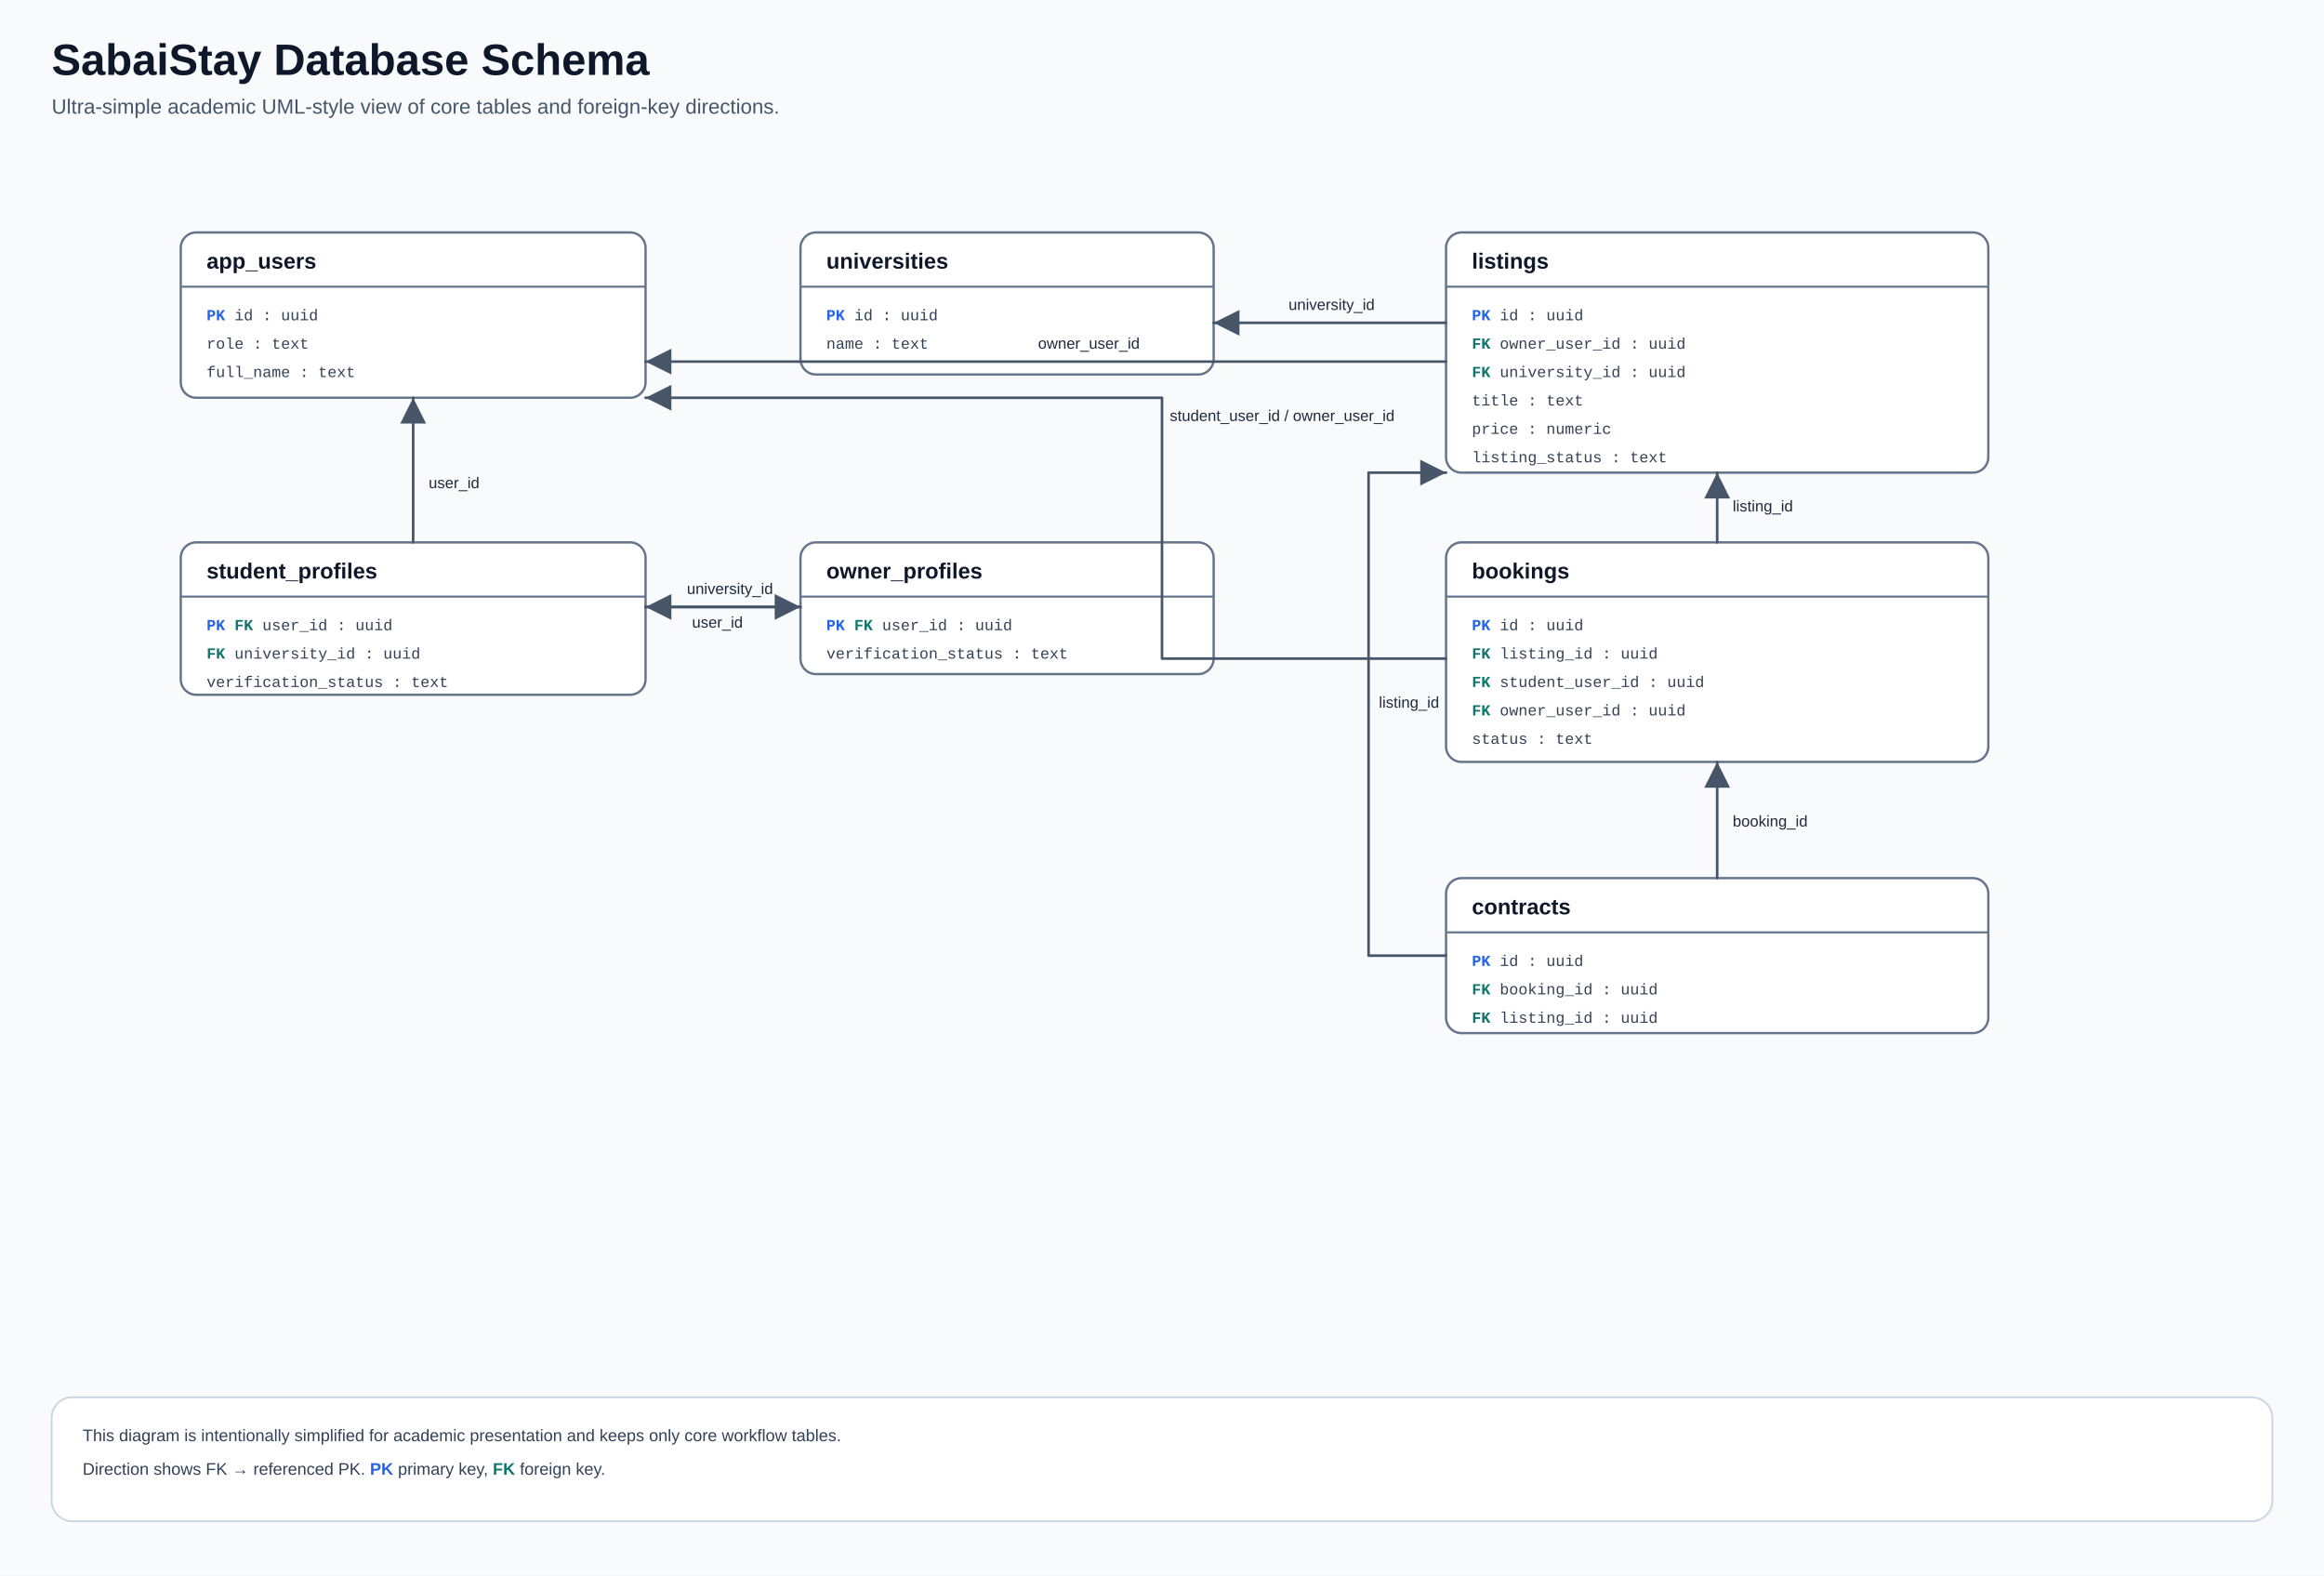
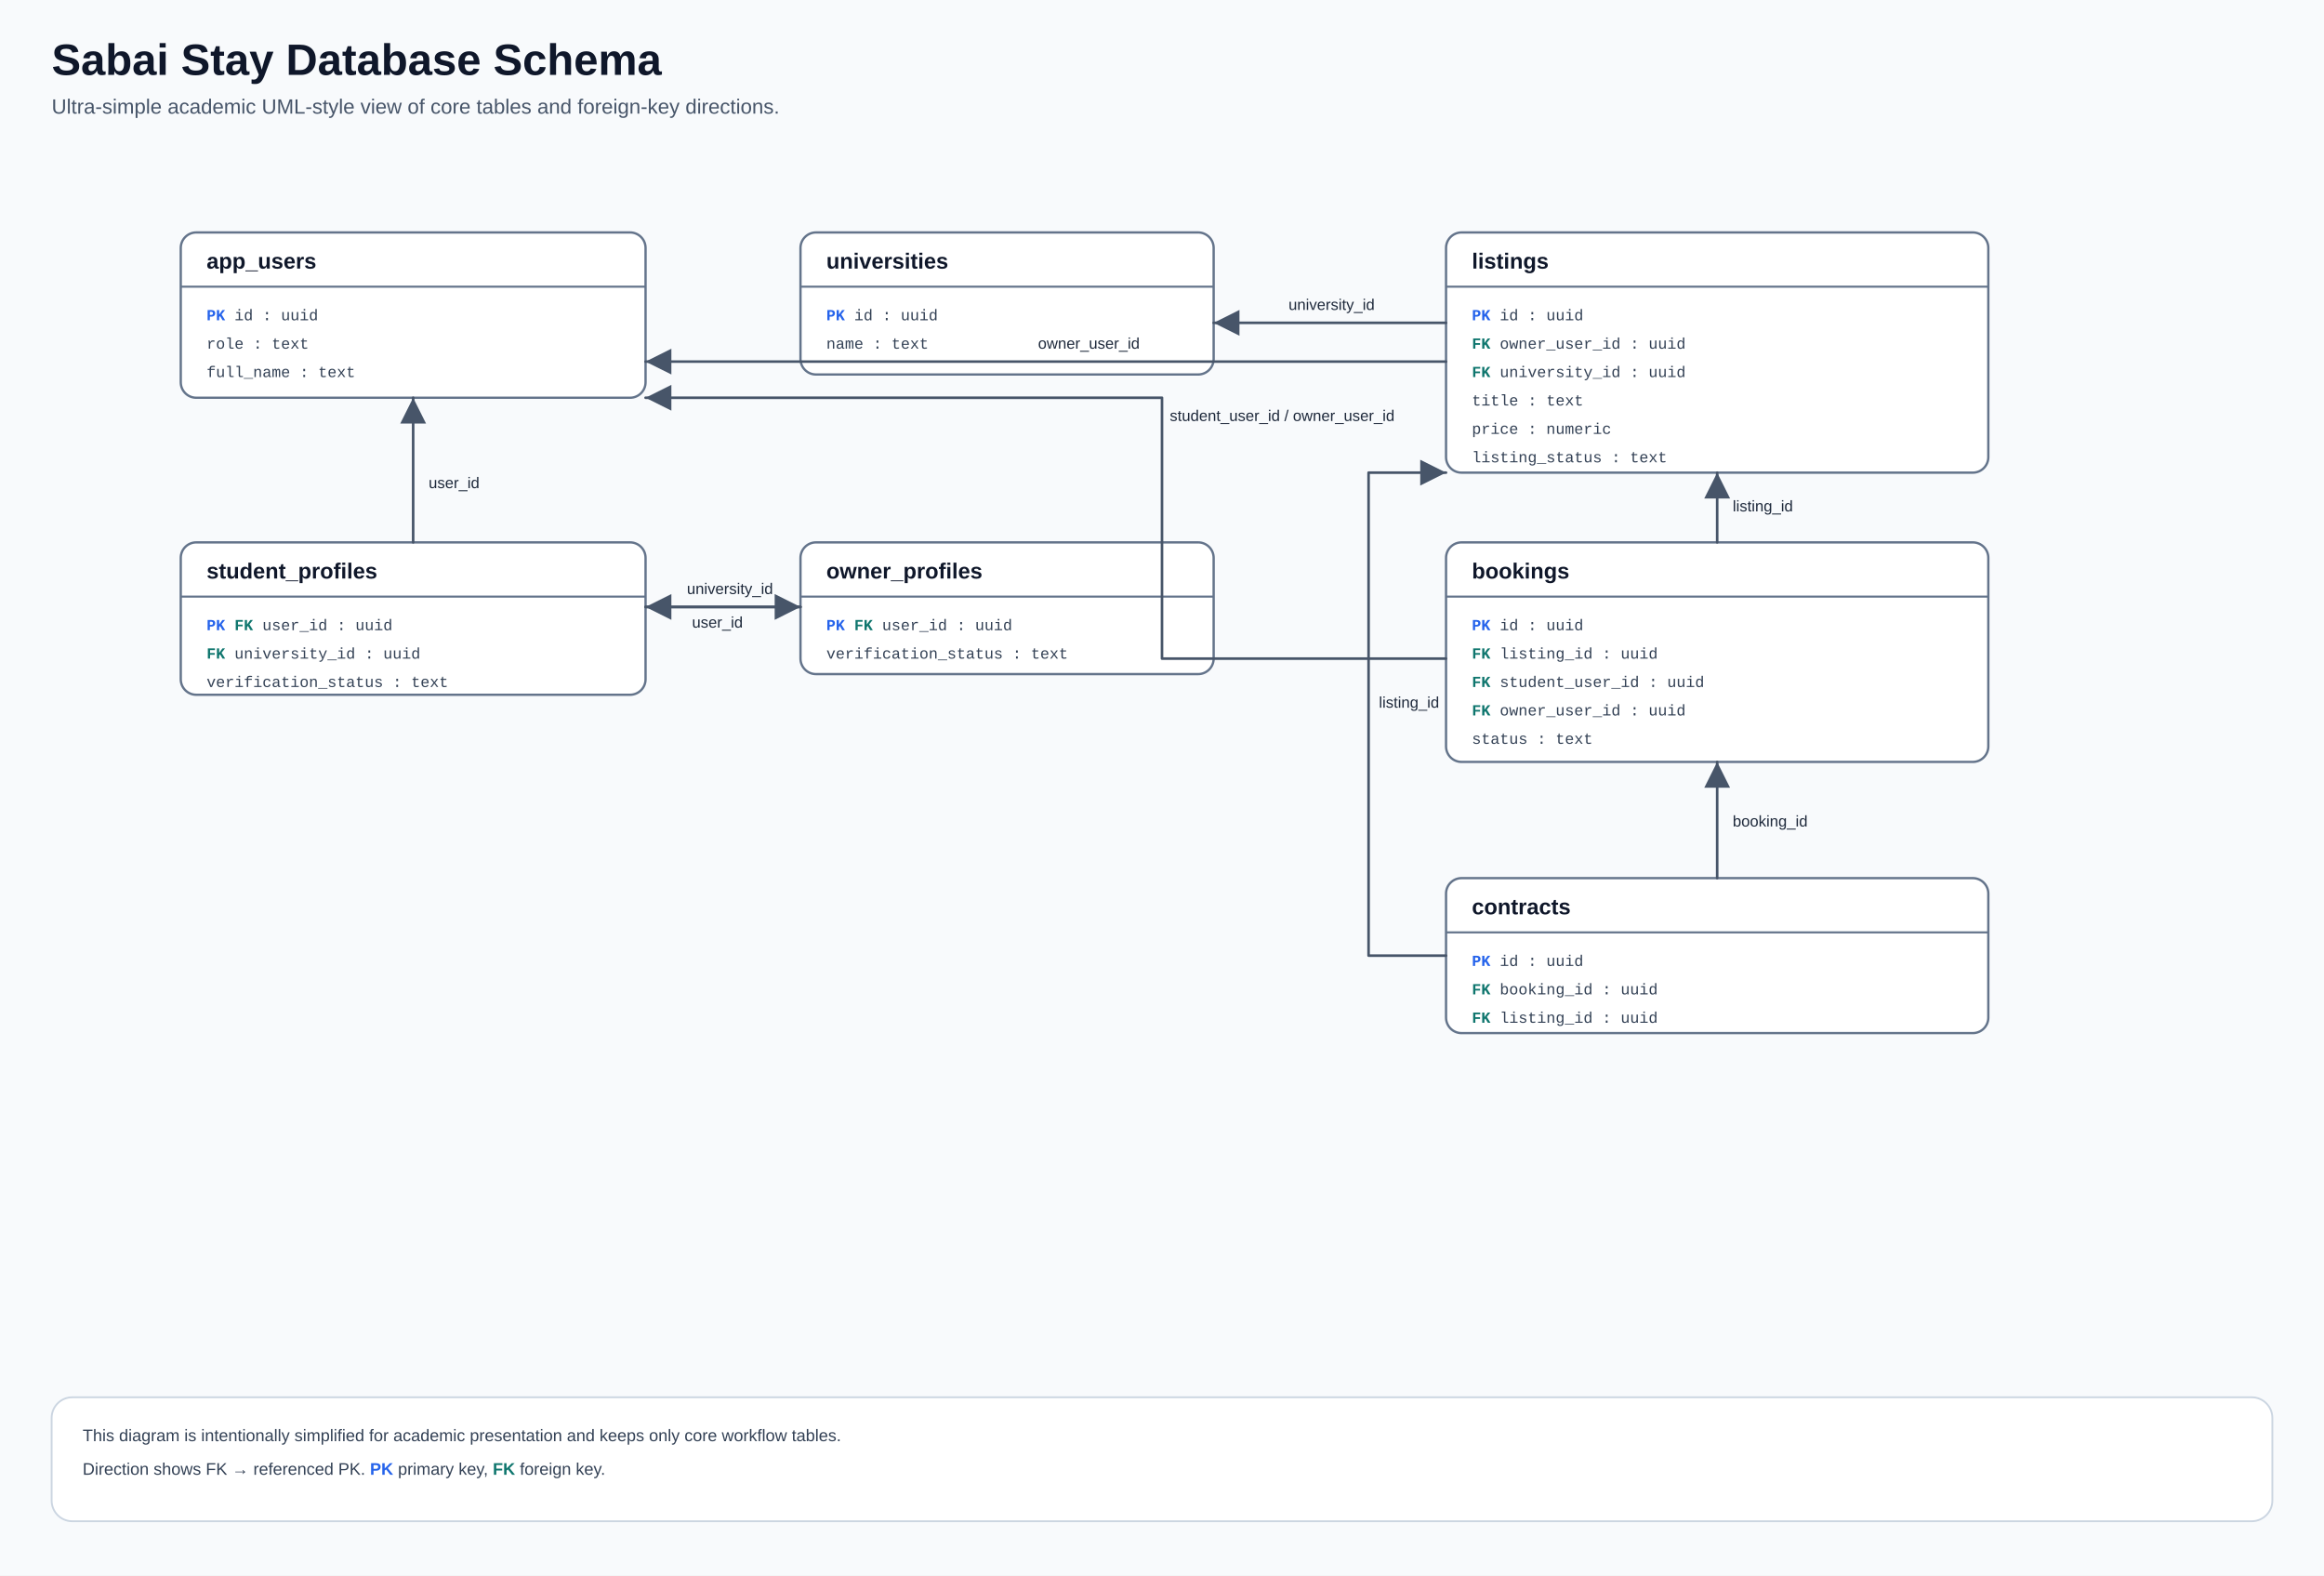
<svg xmlns="http://www.w3.org/2000/svg" width="1800" height="1220" viewBox="0 0 1800 1220" role="img" aria-labelledby="title desc">
  <defs>
    <style>
      .bg { fill: #f8fafc; }
      .title { font: 700 34px 'Segoe UI', Arial, sans-serif; fill: #0f172a; }
      .subtitle { font: 400 16px 'Segoe UI', Arial, sans-serif; fill: #475569; }
      .uml { fill: #ffffff; stroke: #64748b; stroke-width: 1.8; rx: 12; ry: 12; }
      .divider { stroke: #64748b; stroke-width: 1.6; }
      .cls { font: 700 17px 'Segoe UI', Arial, sans-serif; fill: #0f172a; }
      .attr { font: 12px 'Consolas', 'Courier New', monospace; fill: #334155; }
      .pk { fill: #2563eb; font-weight: 700; }
      .fk { fill: #0f766e; font-weight: 700; }
      .rel { fill: none; stroke: #475569; stroke-width: 2; stroke-linecap: round; stroke-linejoin: round; marker-end: url(#arrow); }
      .label { font: 12px 'Segoe UI', Arial, sans-serif; fill: #1e293b; }
      .note { fill: #ffffff; stroke: #cbd5e1; stroke-width: 1.4; rx: 16; ry: 16; }
      .note-text { font: 13px 'Segoe UI', Arial, sans-serif; fill: #334155; }
    </style>
    <marker id="arrow" markerWidth="12" markerHeight="12" refX="10" refY="5" orient="auto">
      <path d="M0,0 L10,5 L0,10 Z" fill="#475569" />
    </marker>
  </defs>
  <rect class="bg" x="0" y="0" width="1800" height="1220" />
-   <text class="title" x="40" y="58">SabaiStay Database Schema</text>
+   <text class="title" x="40" y="58">Sabai Stay Database Schema</text>
  <text class="subtitle" x="40" y="88">Ultra-simple academic UML-style view of core tables and foreign-key directions.</text>
  <g transform="translate(140 180)">
    <rect class="uml" width="360" height="128" />
    <line class="divider" x1="0" y1="42" x2="360" y2="42" />
    <text class="cls" x="20" y="28">app_users</text>
    <text class="attr" x="20" y="68">
      <tspan class="pk">PK</tspan> id : uuid</text>
    <text class="attr" x="20" y="90">role : text</text>
    <text class="attr" x="20" y="112">full_name : text</text>
  </g>
  <g transform="translate(620 180)">
    <rect class="uml" width="320" height="110" />
    <line class="divider" x1="0" y1="42" x2="320" y2="42" />
    <text class="cls" x="20" y="28">universities</text>
    <text class="attr" x="20" y="68">
      <tspan class="pk">PK</tspan> id : uuid</text>
    <text class="attr" x="20" y="90">name : text</text>
  </g>
  <g transform="translate(1120 180)">
    <rect class="uml" width="420" height="186" />
    <line class="divider" x1="0" y1="42" x2="420" y2="42" />
    <text class="cls" x="20" y="28">listings</text>
    <text class="attr" x="20" y="68">
      <tspan class="pk">PK</tspan> id : uuid</text>
    <text class="attr" x="20" y="90">
      <tspan class="fk">FK</tspan> owner_user_id : uuid</text>
    <text class="attr" x="20" y="112">
      <tspan class="fk">FK</tspan> university_id : uuid</text>
    <text class="attr" x="20" y="134">title : text</text>
    <text class="attr" x="20" y="156">price : numeric</text>
    <text class="attr" x="20" y="178">listing_status : text</text>
  </g>
  <g transform="translate(140 420)">
    <rect class="uml" width="360" height="118" />
    <line class="divider" x1="0" y1="42" x2="360" y2="42" />
    <text class="cls" x="20" y="28">student_profiles</text>
    <text class="attr" x="20" y="68">
      <tspan class="pk">PK</tspan>
      <tspan class="fk">FK</tspan> user_id : uuid</text>
    <text class="attr" x="20" y="90">
      <tspan class="fk">FK</tspan> university_id : uuid</text>
    <text class="attr" x="20" y="112">verification_status : text</text>
  </g>
  <g transform="translate(620 420)">
    <rect class="uml" width="320" height="102" />
    <line class="divider" x1="0" y1="42" x2="320" y2="42" />
    <text class="cls" x="20" y="28">owner_profiles</text>
    <text class="attr" x="20" y="68">
      <tspan class="pk">PK</tspan>
      <tspan class="fk">FK</tspan> user_id : uuid</text>
    <text class="attr" x="20" y="90">verification_status : text</text>
  </g>
  <g transform="translate(1120 420)">
    <rect class="uml" width="420" height="170" />
    <line class="divider" x1="0" y1="42" x2="420" y2="42" />
    <text class="cls" x="20" y="28">bookings</text>
    <text class="attr" x="20" y="68">
      <tspan class="pk">PK</tspan> id : uuid</text>
    <text class="attr" x="20" y="90">
      <tspan class="fk">FK</tspan> listing_id : uuid</text>
    <text class="attr" x="20" y="112">
      <tspan class="fk">FK</tspan> student_user_id : uuid</text>
    <text class="attr" x="20" y="134">
      <tspan class="fk">FK</tspan> owner_user_id : uuid</text>
    <text class="attr" x="20" y="156">status : text</text>
  </g>
  <g transform="translate(1120 680)">
    <rect class="uml" width="420" height="120" />
    <line class="divider" x1="0" y1="42" x2="420" y2="42" />
    <text class="cls" x="20" y="28">contracts</text>
    <text class="attr" x="20" y="68">
      <tspan class="pk">PK</tspan> id : uuid</text>
    <text class="attr" x="20" y="90">
      <tspan class="fk">FK</tspan> booking_id : uuid</text>
    <text class="attr" x="20" y="112">
      <tspan class="fk">FK</tspan> listing_id : uuid</text>
  </g>
  <path class="rel" d="M320 420 V308" />
  <text class="label" x="332" y="378">user_id</text>
  <path class="rel" d="M500 470 H620" />
  <text class="label" x="532" y="460">university_id</text>
  <path class="rel" d="M620 470 H500" />
  <text class="label" x="536" y="486">user_id</text>
  <path class="rel" d="M1120 250 H940" />
  <text class="label" x="998" y="240">university_id</text>
  <path class="rel" d="M1120 280 H500" />
  <text class="label" x="804" y="270">owner_user_id</text>
  <path class="rel" d="M1330 420 V366" />
  <text class="label" x="1342" y="396">listing_id</text>
  <path class="rel" d="M1120 510 H900 V308 H500" />
  <text class="label" x="906" y="326">student_user_id / owner_user_id</text>
  <path class="rel" d="M1330 680 V590" />
  <text class="label" x="1342" y="640">booking_id</text>
  <path class="rel" d="M1120 740 H1060 V366 H1120" />
  <text class="label" x="1068" y="548">listing_id</text>
  <rect class="note" x="40" y="1082" width="1720" height="96" />
  <text class="note-text" x="64" y="1116">This diagram is intentionally simplified for academic presentation and keeps only core workflow tables.</text>
  <text class="note-text" x="64" y="1142">Direction shows FK → referenced PK. <tspan class="pk">PK</tspan> primary key, <tspan class="fk">FK</tspan> foreign key.</text>
</svg>
